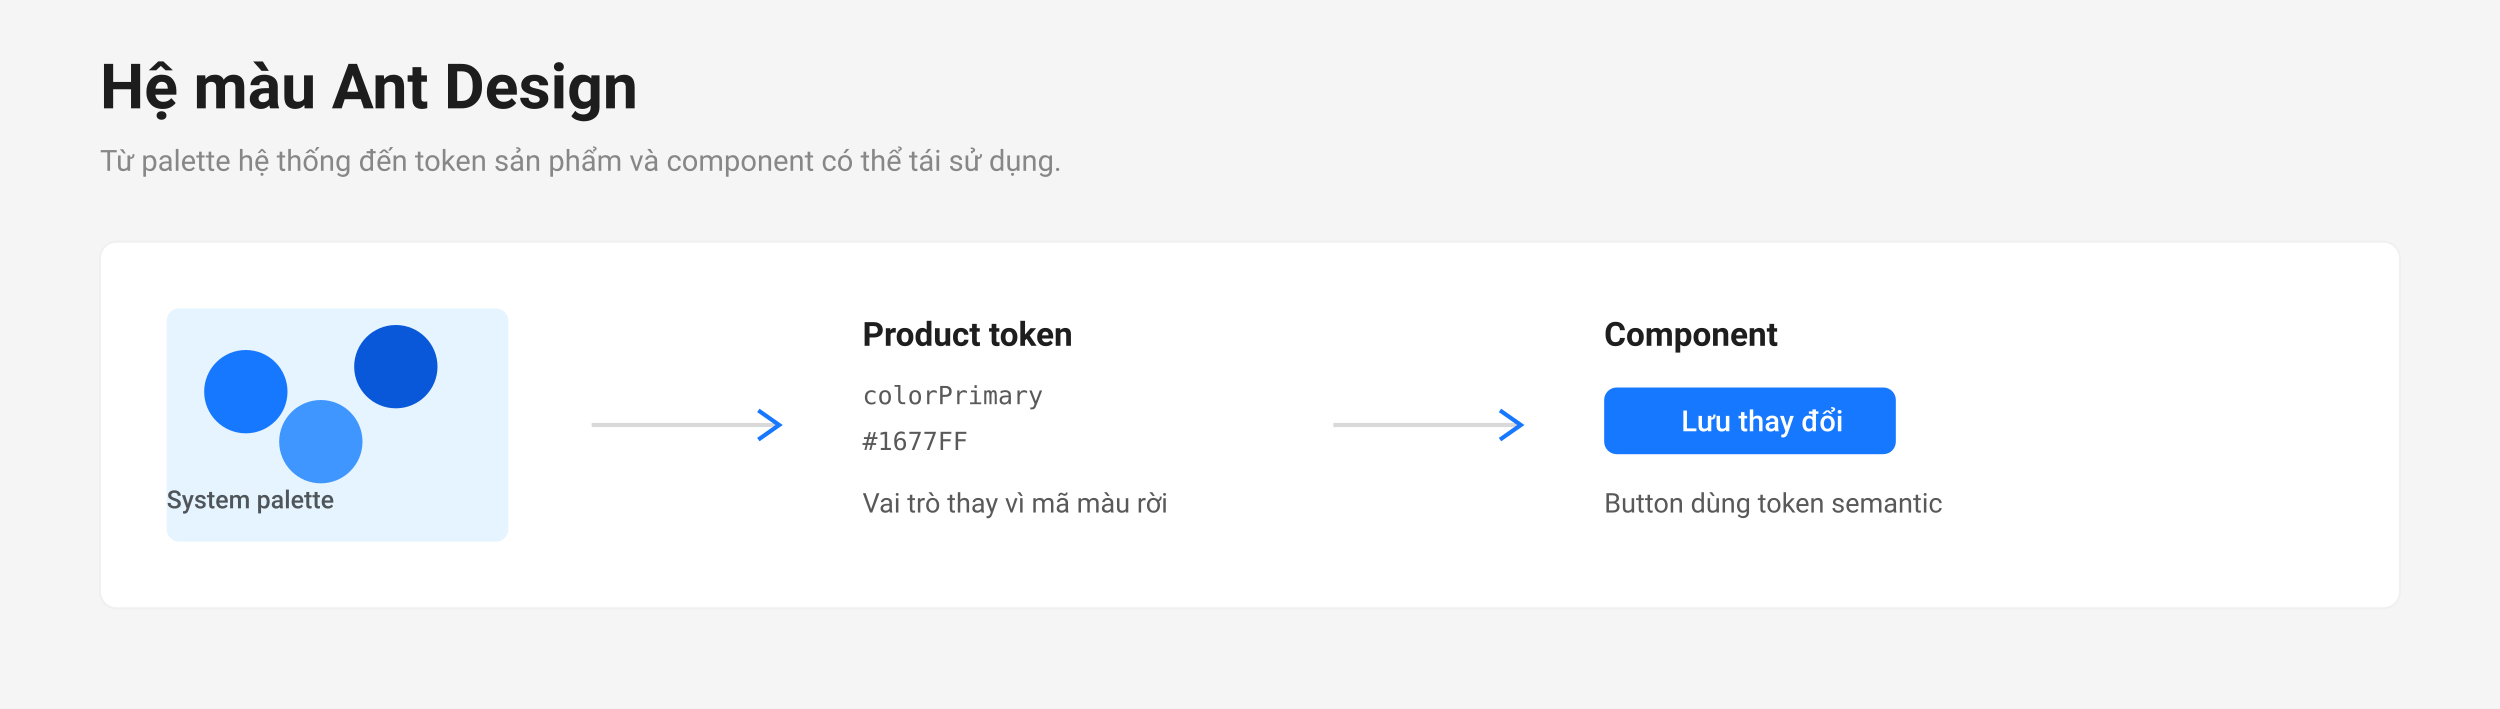
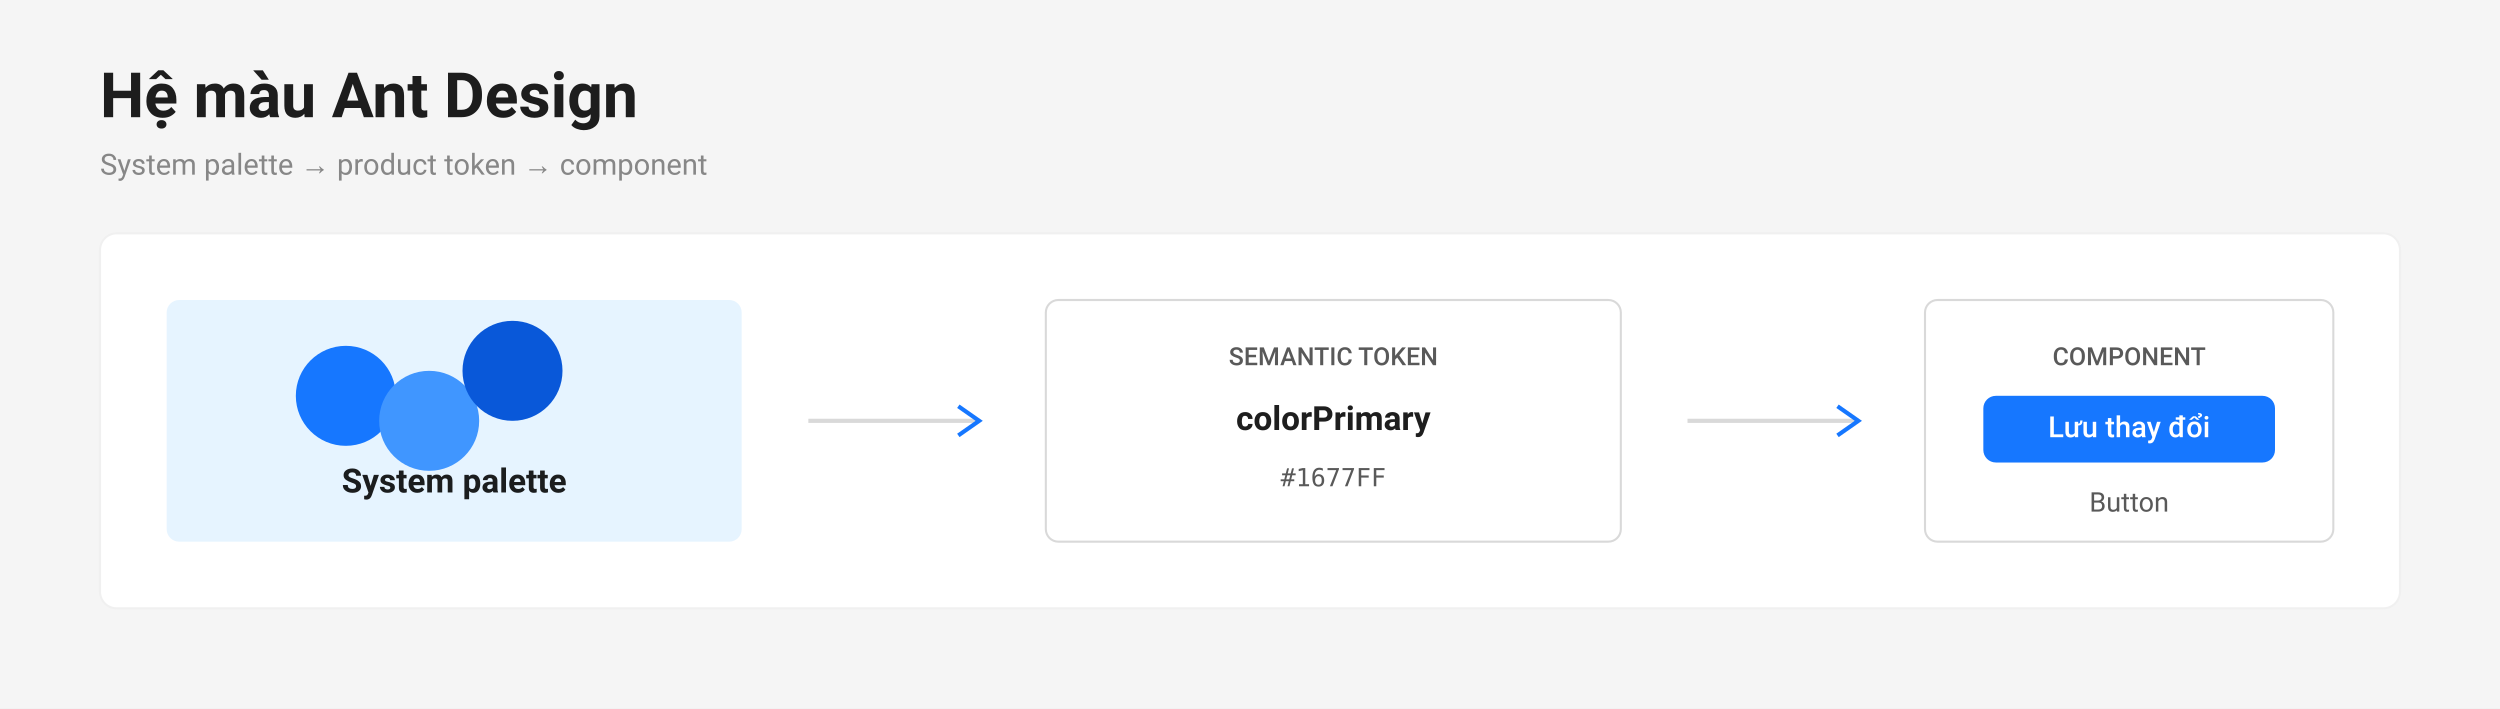
<svg xmlns="http://www.w3.org/2000/svg" width="1200" height="340" viewBox="0 0 1200 340" role="img" aria-labelledby="t d">
-   <style>text{font-family:-apple-system,BlinkMacSystemFont,'Segoe UI',Roboto,'Helvetica Neue',Arial,'Noto Sans',sans-serif}.h{font-size:30px;font-weight:600;fill:rgba(0,0,0,.88)}.sub{font-size:14px;fill:rgba(0,0,0,.45)}.label{font-size:12px;font-weight:500;fill:rgba(0,0,0,.65)}.title{font-size:16px;font-weight:600;fill:rgba(0,0,0,.88)}.body{font-size:13px;fill:rgba(0,0,0,.65)}.mono{font-family:ui-monospace,SFMono-Regular,Menlo,Monaco,Consolas,monospace;font-size:12px;fill:rgba(0,0,0,.65)}</style>
+   <style>text{font-family:-apple-system,BlinkMacSystemFont,'Segoe UI',Roboto,'Helvetica Neue',Arial,'Noto Sans',sans-serif;dominant-baseline:middle}.h{font-size:30px;font-weight:600;fill:rgba(0,0,0,.88)}.sub{font-size:14px;fill:rgba(0,0,0,.45)}.label{font-size:12px;font-weight:500;fill:rgba(0,0,0,.65)}.title{font-size:16px;font-weight:600;fill:rgba(0,0,0,.88)}.body{font-size:13px;fill:rgba(0,0,0,.65)}.mono{font-family:ui-monospace,SFMono-Regular,Menlo,Monaco,Consolas,monospace;font-size:12px;fill:rgba(0,0,0,.65)}</style>
  <rect width="1200" height="340" fill="#f5f5f5" />
-   <text class="h" x="48" y="52">Hệ màu Ant Design</text>
-   <text class="sub" x="48" y="82">Từ palette hệ thống đến token sản phẩm và component có thể tái sử dụng.</text>
-   <rect x="48" y="116" width="1104" height="176" rx="8" fill="#fff" stroke="#f0f0f0" />
-   <rect x="80" y="148" width="164" height="112" rx="6" fill="#e6f4ff" />
-   <circle cx="118" cy="188" r="20" fill="#1677ff" />
-   <circle cx="154" cy="212" r="20" fill="#4096ff" />
-   <circle cx="190" cy="176" r="20" fill="#0958d9" />
-   <text class="label" x="80" y="244">System palette</text>
-   <path d="M 284 204 H 374" stroke="#d9d9d9" stroke-width="2" />
-   <path d="M 364 197 L 374 204 L 364 211" fill="none" stroke="#1677ff" stroke-width="2" />
-   <text class="title" x="414" y="166">Product token</text>
-   <text class="mono" x="414" y="194">colorPrimary</text>
-   <text class="mono" x="414" y="216">#1677FF</text>
-   <text class="body" x="414" y="246">Vai trò thay vì mã màu rời</text>
-   <path d="M 640 204 H 730" stroke="#d9d9d9" stroke-width="2" />
-   <path d="M 720 197 L 730 204 L 720 211" fill="none" stroke="#1677ff" stroke-width="2" />
-   <text class="title" x="770" y="166">Component</text>
-   <rect x="770" y="186" width="140" height="32" rx="6" fill="#1677ff" />
-   <text x="807" y="207" font-family="-apple-system,BlinkMacSystemFont,'Segoe UI',sans-serif" font-size="14" font-weight="500" fill="#fff">Lưu thay đổi</text>
-   <text class="body" x="770" y="246">Button dùng token semantic</text>
+   <text class="h" x="48" y="48">Hệ màu Ant Design</text>
+   <text class="sub" x="48" y="80">System palette → product token → component</text>
+   <rect x="48" y="112" width="1104" height="180" rx="8" fill="#fff" stroke="#f0f0f0" />
+   <g>
+     <rect x="80" y="144" width="276" height="116" rx="6" fill="#e6f4ff" />
+     <circle cx="166" cy="190" r="24" fill="#1677ff" />
+     <circle cx="206" cy="202" r="24" fill="#4096ff" />
+     <circle cx="246" cy="178" r="24" fill="#0958d9" />
+     <text class="title" text-anchor="middle" x="218" y="232">System palette</text>
+   </g>
+   <path d="M 388 202 H 470" stroke="#d9d9d9" stroke-width="2" />
+   <path d="M 460 195 L 470 202 L 460 209" fill="none" stroke="#1677ff" stroke-width="2" />
+   <g>
+     <rect x="502" y="144" width="276" height="116" rx="6" fill="#fff" stroke="#d9d9d9" />
+     <text class="label" text-anchor="middle" x="640" y="172">SEMANTIC TOKEN</text>
+     <text class="title" text-anchor="middle" x="640" y="202">colorPrimary</text>
+     <text class="mono" text-anchor="middle" x="640" y="230">#1677FF</text>
+   </g>
+   <path d="M 810 202 H 892" stroke="#d9d9d9" stroke-width="2" />
+   <path d="M 882 195 L 892 202 L 882 209" fill="none" stroke="#1677ff" stroke-width="2" />
+   <g>
+     <rect x="924" y="144" width="196" height="116" rx="6" fill="#fff" stroke="#d9d9d9" />
+     <text class="label" text-anchor="middle" x="1022" y="172">COMPONENT</text>
+     <rect x="952" y="190" width="140" height="32" rx="6" fill="#1677ff" />
+     <text text-anchor="middle" x="1022" y="206" font-size="14" font-weight="500" fill="#fff">Lưu thay đổi</text>
+     <text class="body" text-anchor="middle" x="1022" y="242">Button</text>
+   </g>
</svg>
